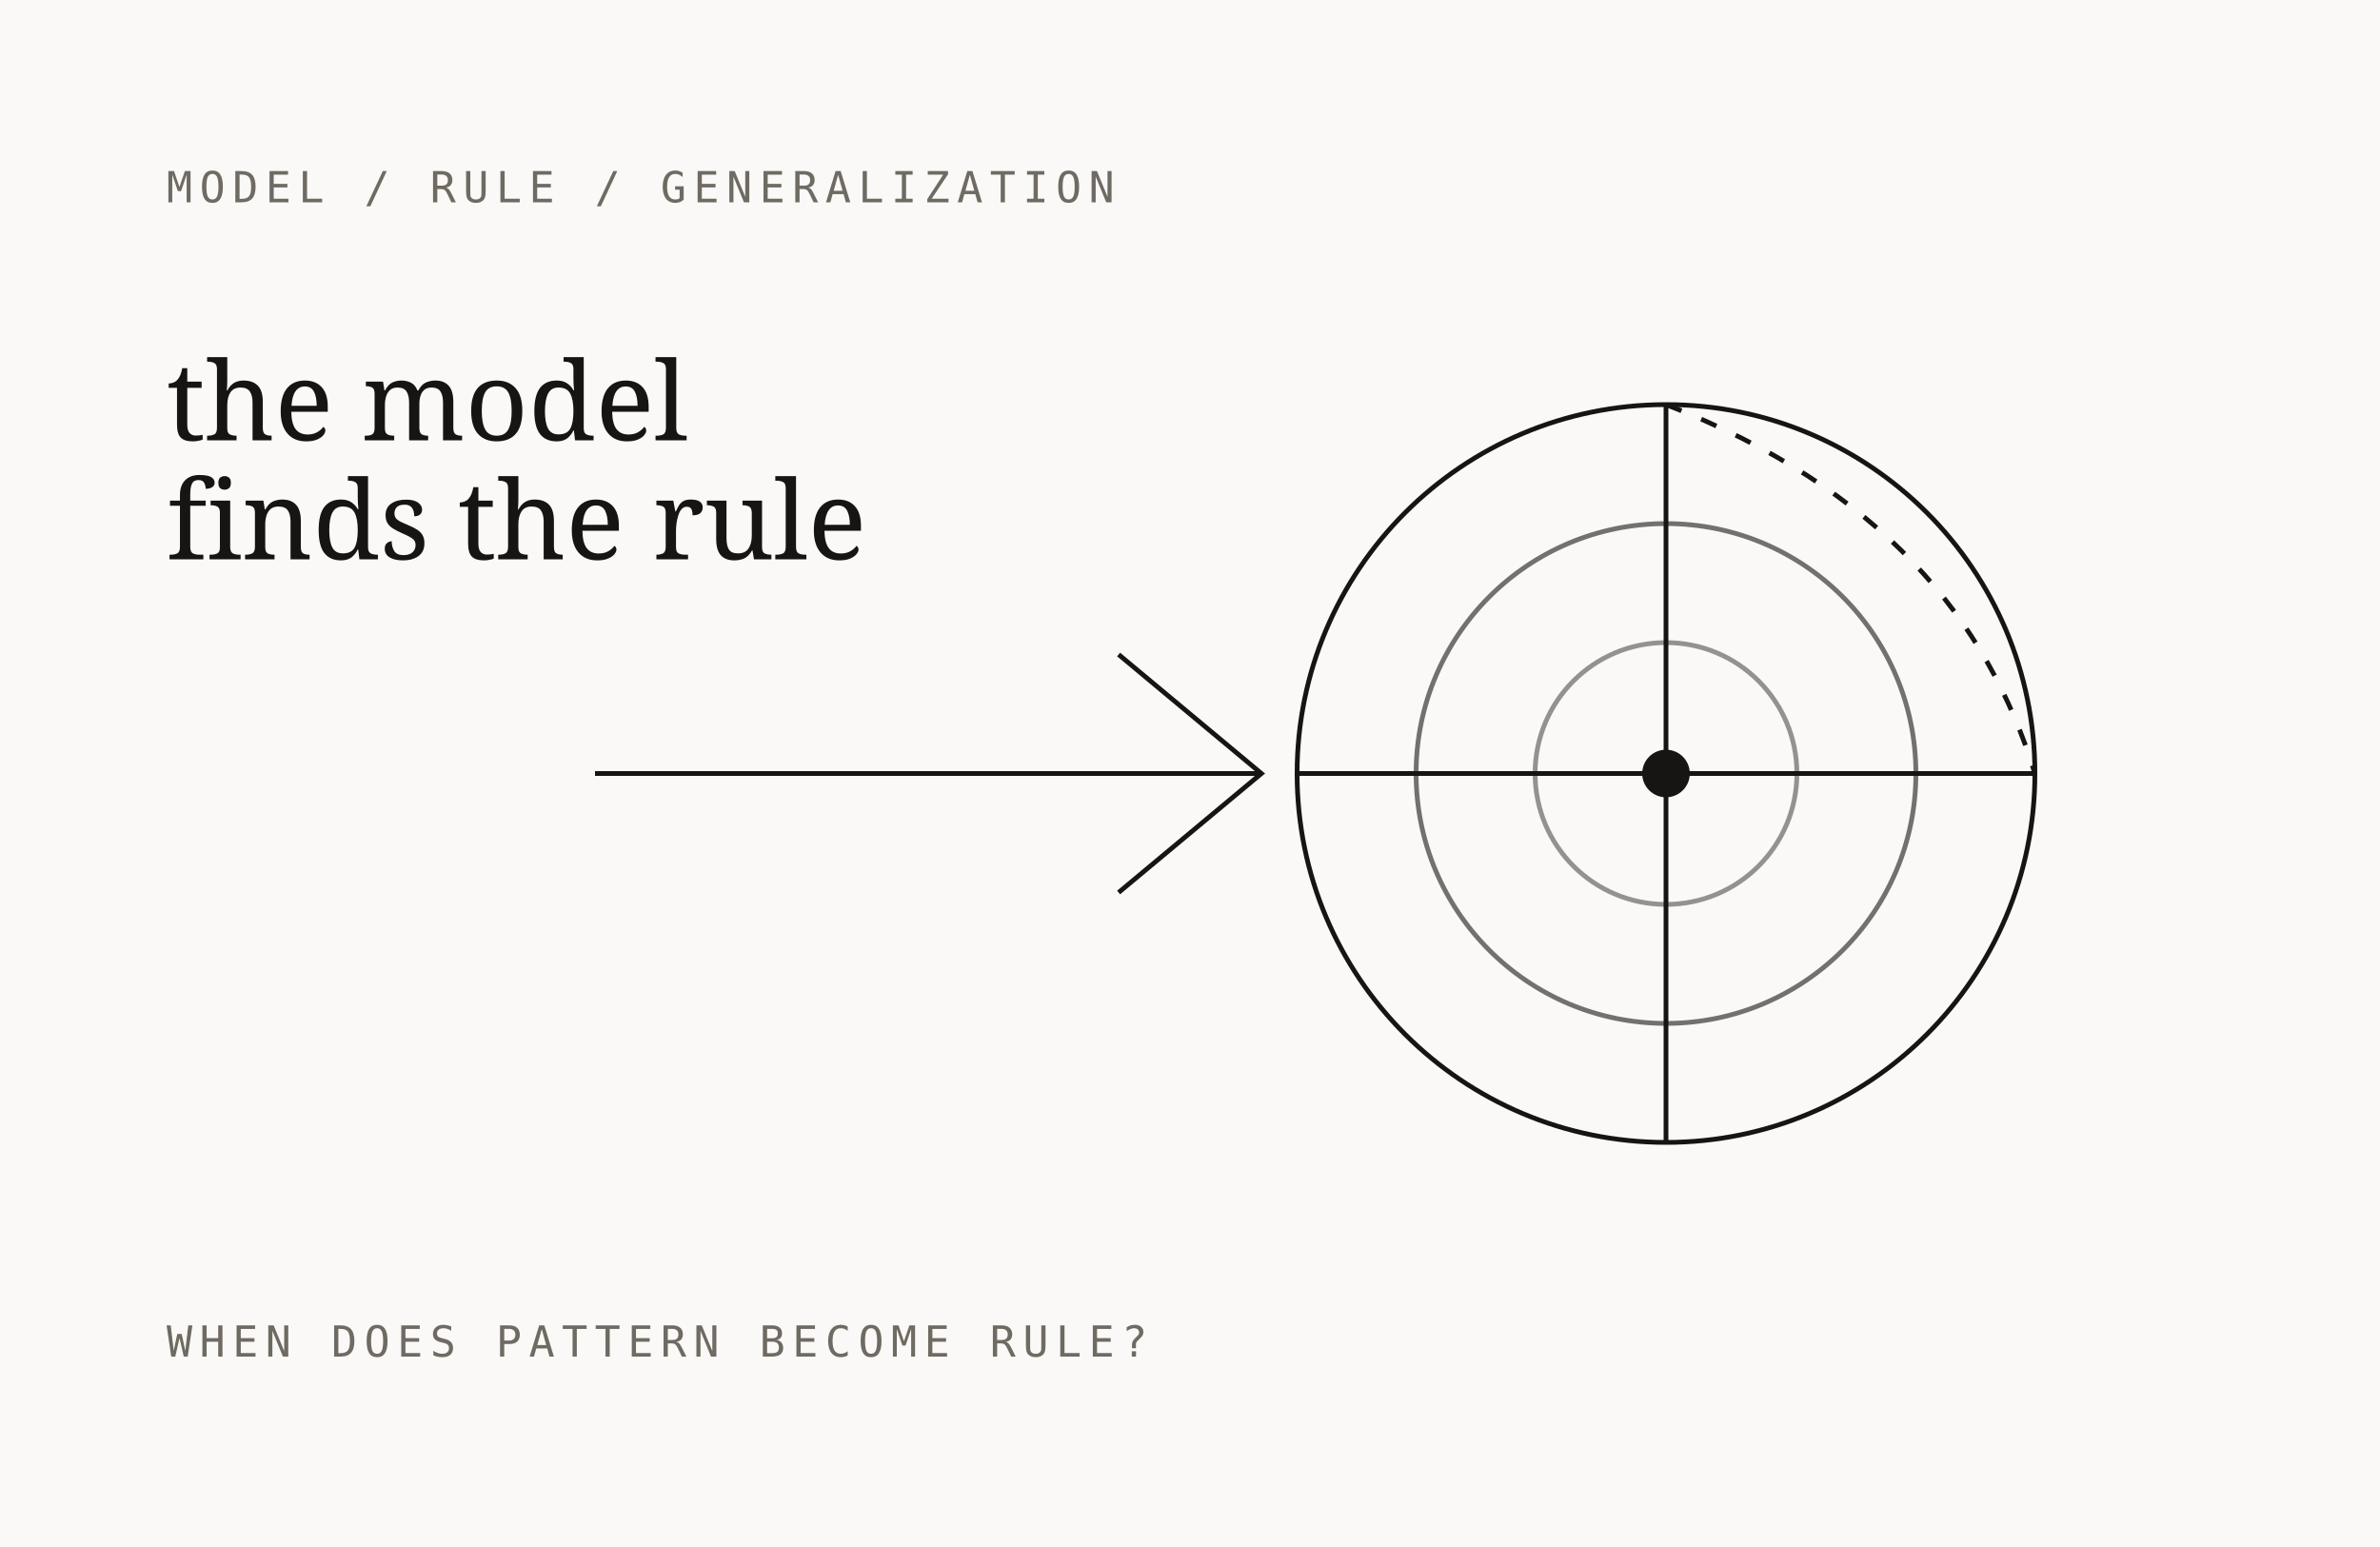
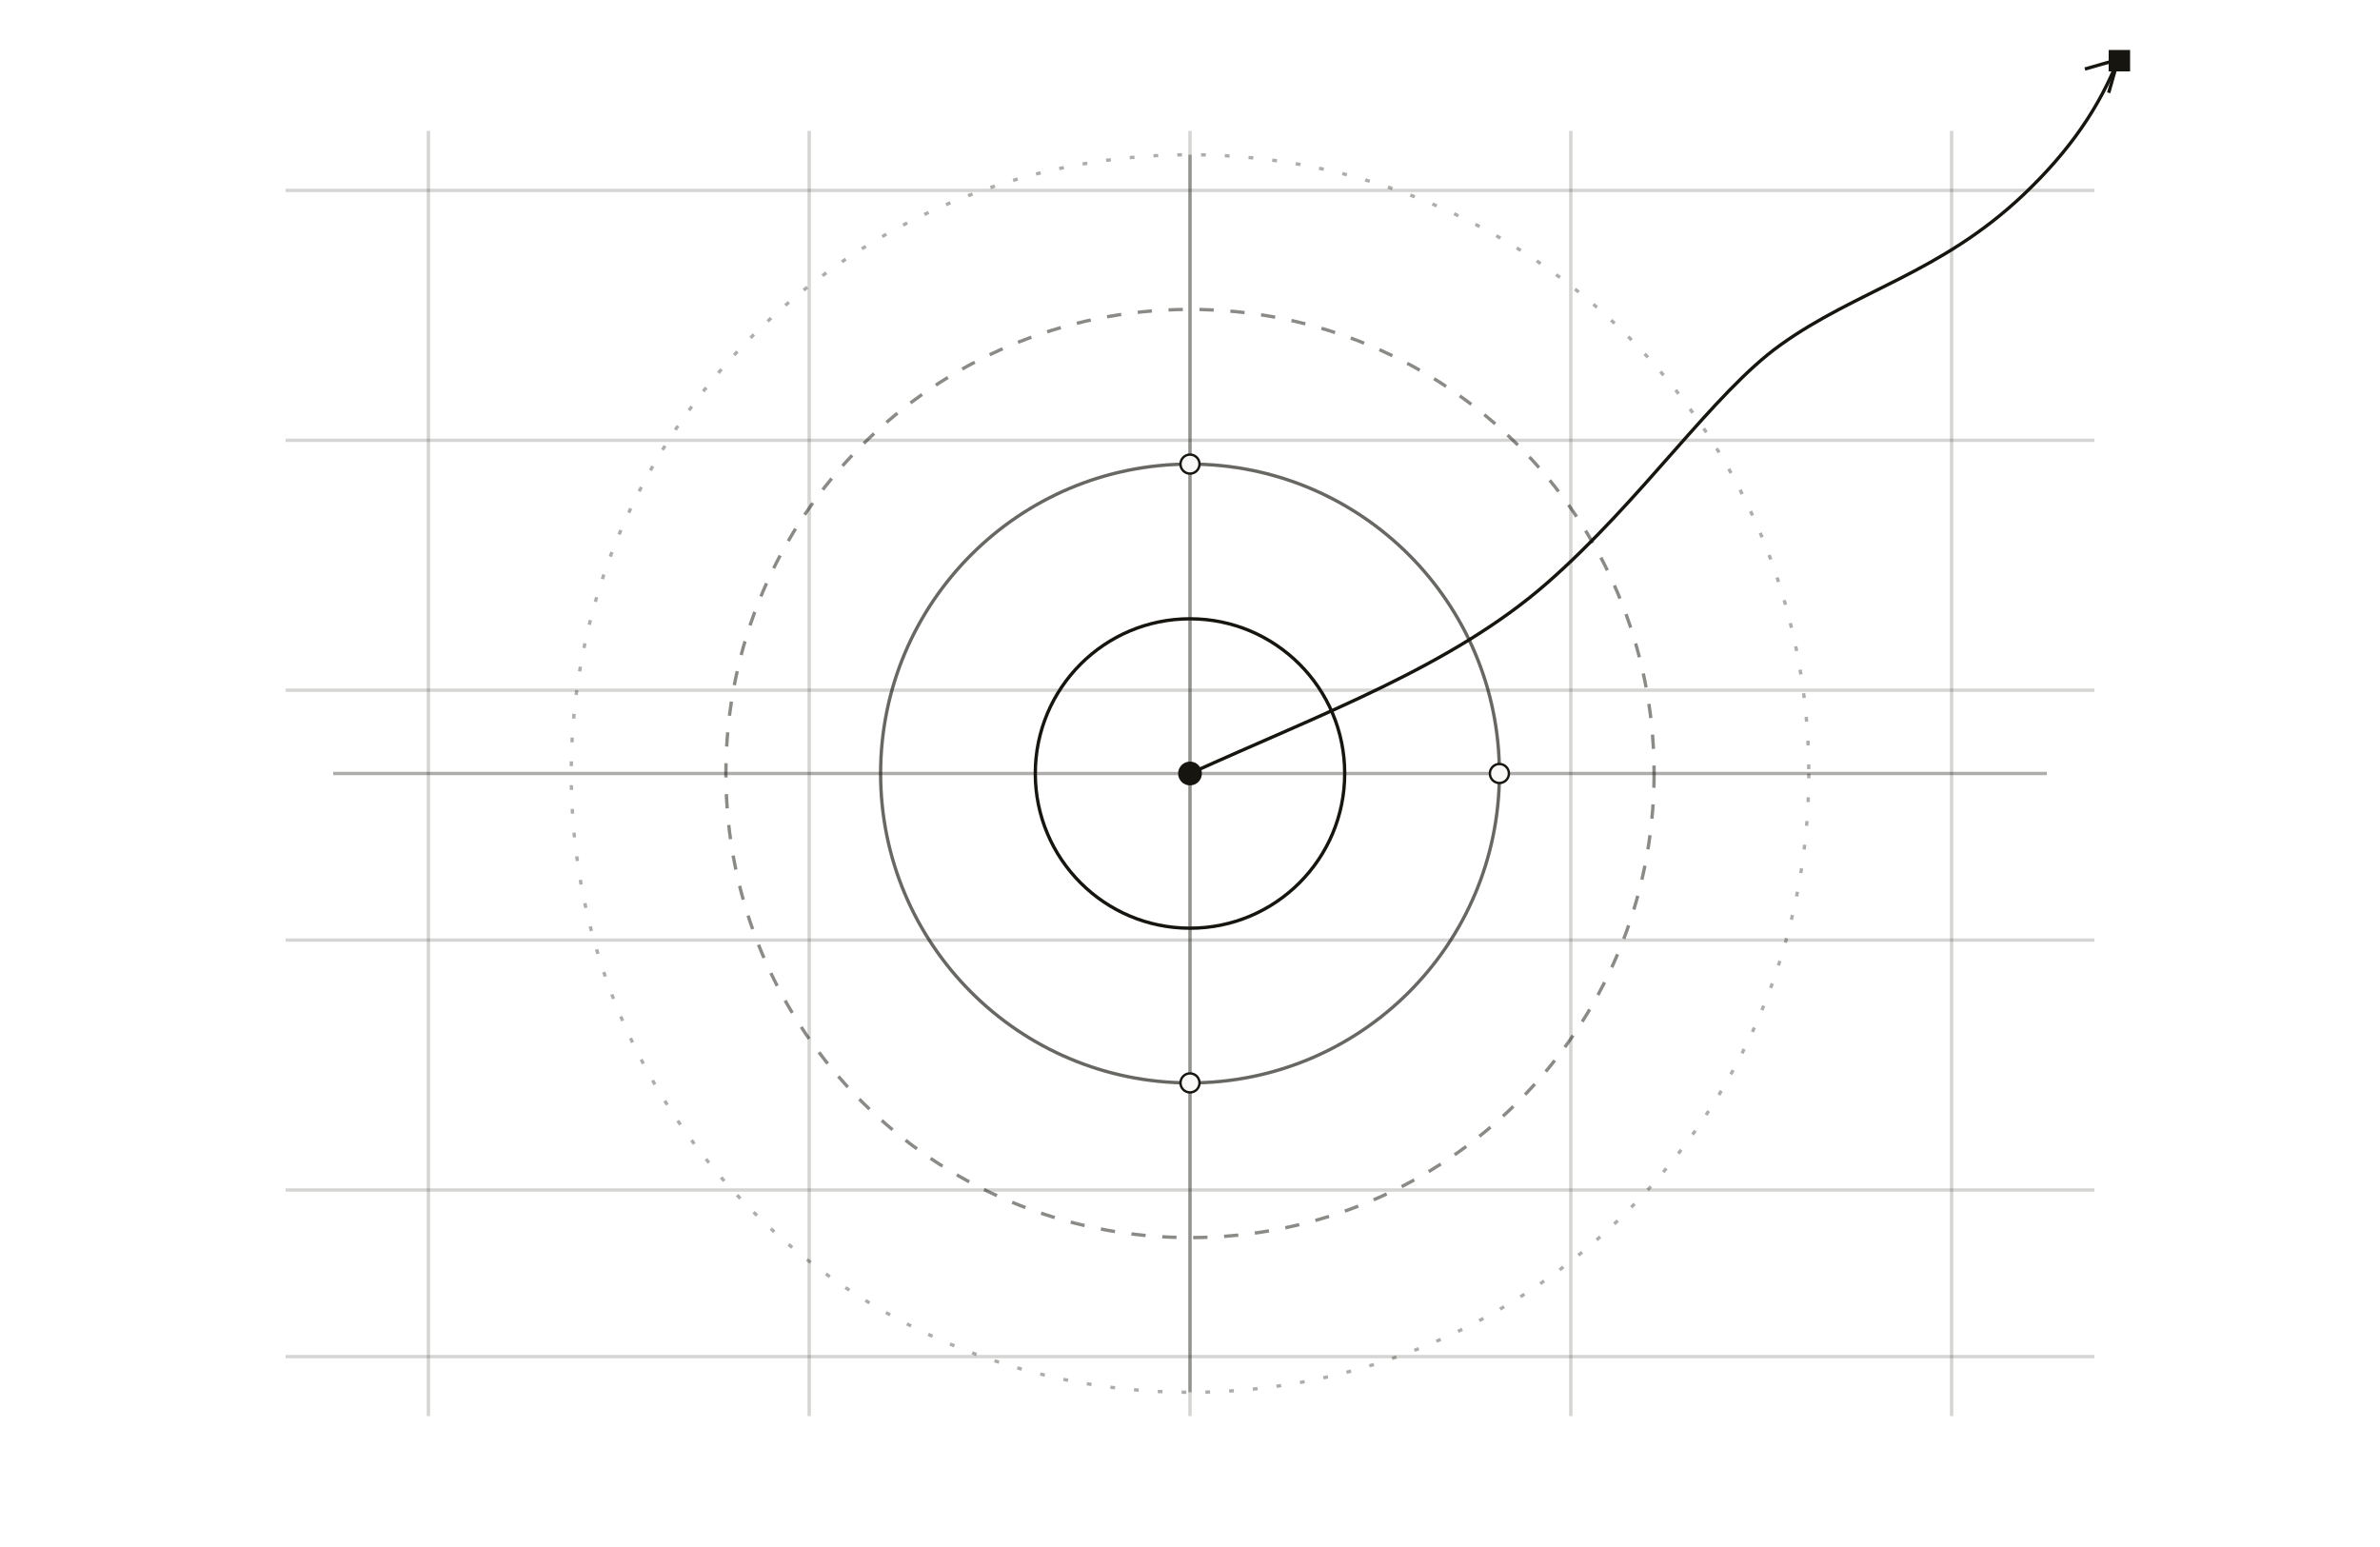
- <svg xmlns="http://www.w3.org/2000/svg" viewBox="0 0 1000 650">
-   <rect width="1000" height="650" fill="#faf9f7" />
-   <g fill="none" stroke="#161513" stroke-width="2">
-     <circle cx="700" cy="325" r="155" />
-     <circle cx="700" cy="325" r="105" opacity=".6" />
-     <circle cx="700" cy="325" r="55" opacity=".45" />
-     <path d="M545 325H855M700 170V480" />
-     <circle cx="700" cy="325" r="10" fill="#161513" stroke="none" />
-     <path d="M250 325H530" />
-     <path d="M470 275L530 325L470 375" />
-     <path d="M700 170C790 205 835 260 855 325" stroke-dasharray="7 9" />
+ <svg xmlns="http://www.w3.org/2000/svg" viewBox="0 0 1000 650" fill="none">
+   <g stroke="#17150f" stroke-width="1.4">
+     <path opacity=".18" d="M120 80H880M120 185H880M120 290H880M120 395H880M120 500H880M120 570H880" />
+     <path opacity=".18" d="M180 55V595M340 55V595M500 55V595M660 55V595M820 55V595" />
+     <circle cx="500" cy="325" r="65" />
+     <circle cx="500" cy="325" r="130" opacity=".65" />
+     <circle cx="500" cy="325" r="195" stroke-dasharray="6 7" opacity=".5" />
+     <circle cx="500" cy="325" r="260" stroke-dasharray="2 8" opacity=".35" />
+     <path d="M500 65V585M140 325H860" opacity=".35" />
+     <path d="M500 325              C555 300 610 280 650 245              C690 210 720 165 748 145              C780 122 815 115 850 82              C870 63 882 45 890 25" />
+     <path d="M890 25l-4 14M890 25l-14 4" />
  </g>
-   <g fill="#6f6a62" font-family="monospace" font-size="18" letter-spacing="3">
-     <text x="70" y="85">MODEL / RULE / GENERALIZATION</text>
-     <text x="70" y="570">WHEN DOES PATTERN BECOME RULE?</text>
+   <g fill="#17150f">
+     <circle cx="500" cy="325" r="5" />
+     <rect x="886" y="21" width="9" height="9" />
  </g>
-   <g fill="#161513" font-family="Georgia,serif">
-     <text x="70" y="185" font-size="46">the model</text>
-     <text x="70" y="235" font-size="46">finds the rule</text>
+   <g stroke="#17150f" stroke-width="1">
+     <circle cx="500" cy="195" r="4" fill="#faf9f7" />
+     <circle cx="630" cy="325" r="4" fill="#faf9f7" />
+     <circle cx="500" cy="455" r="4" fill="#faf9f7" />
  </g>
</svg>
